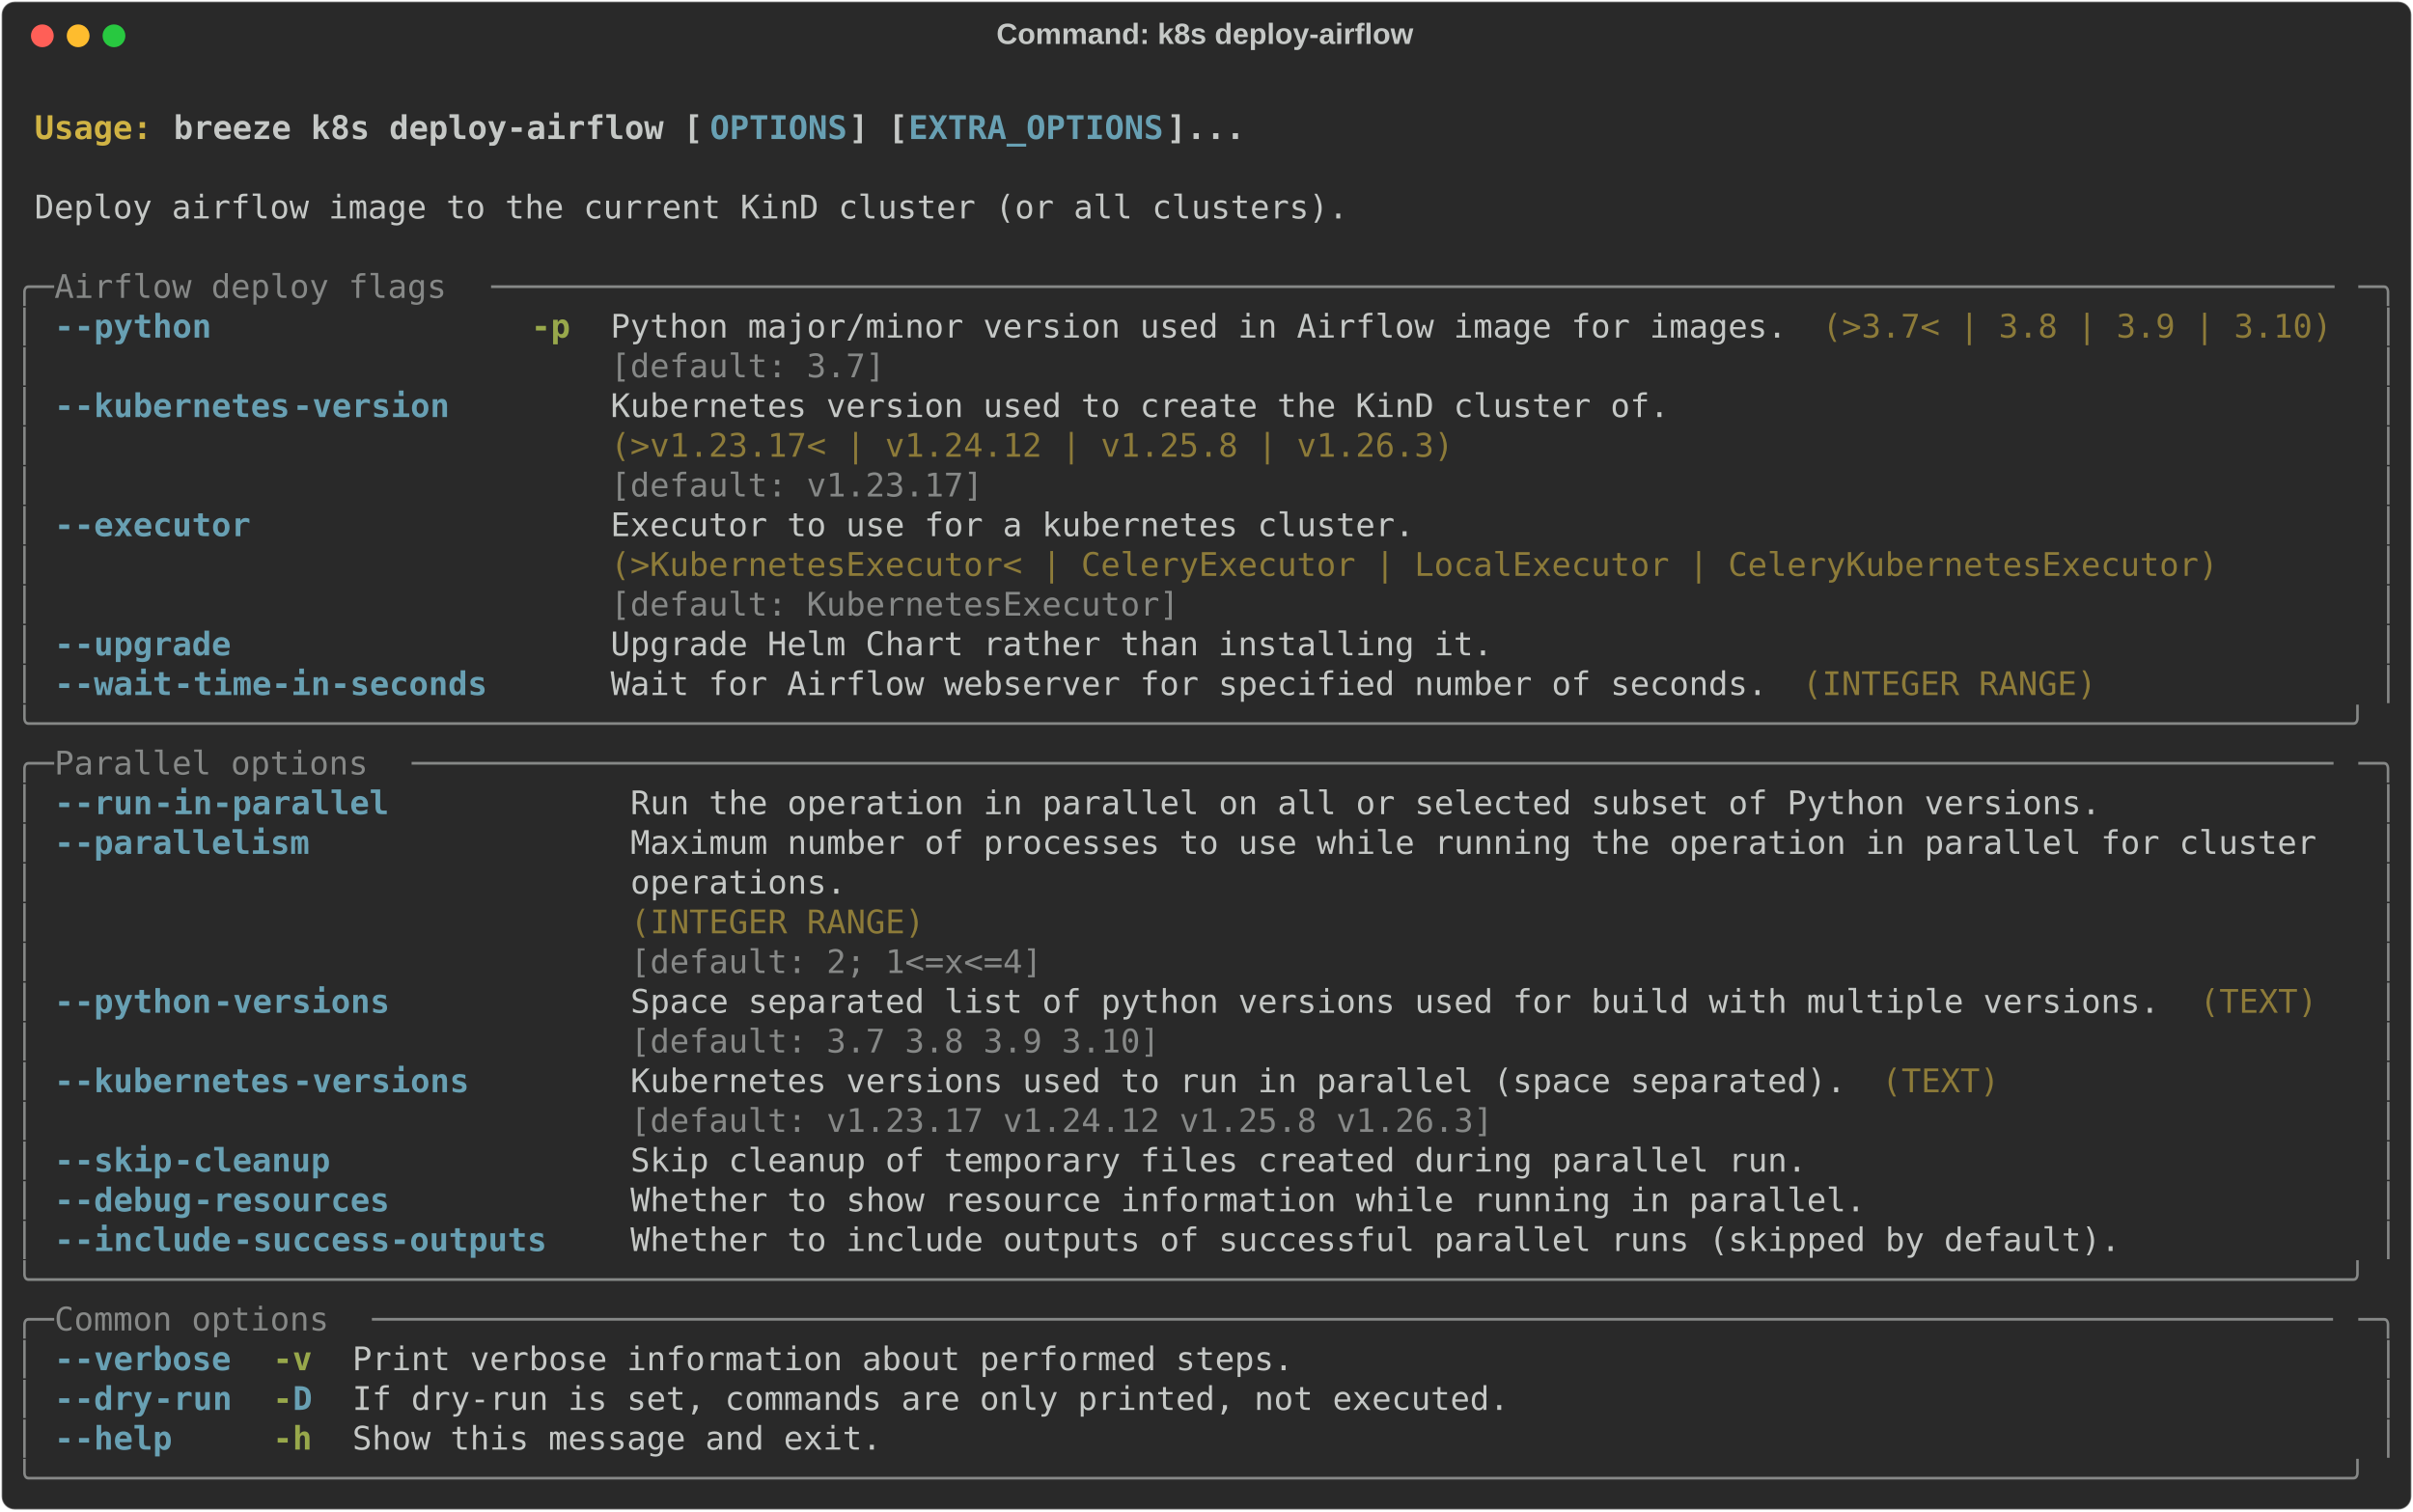
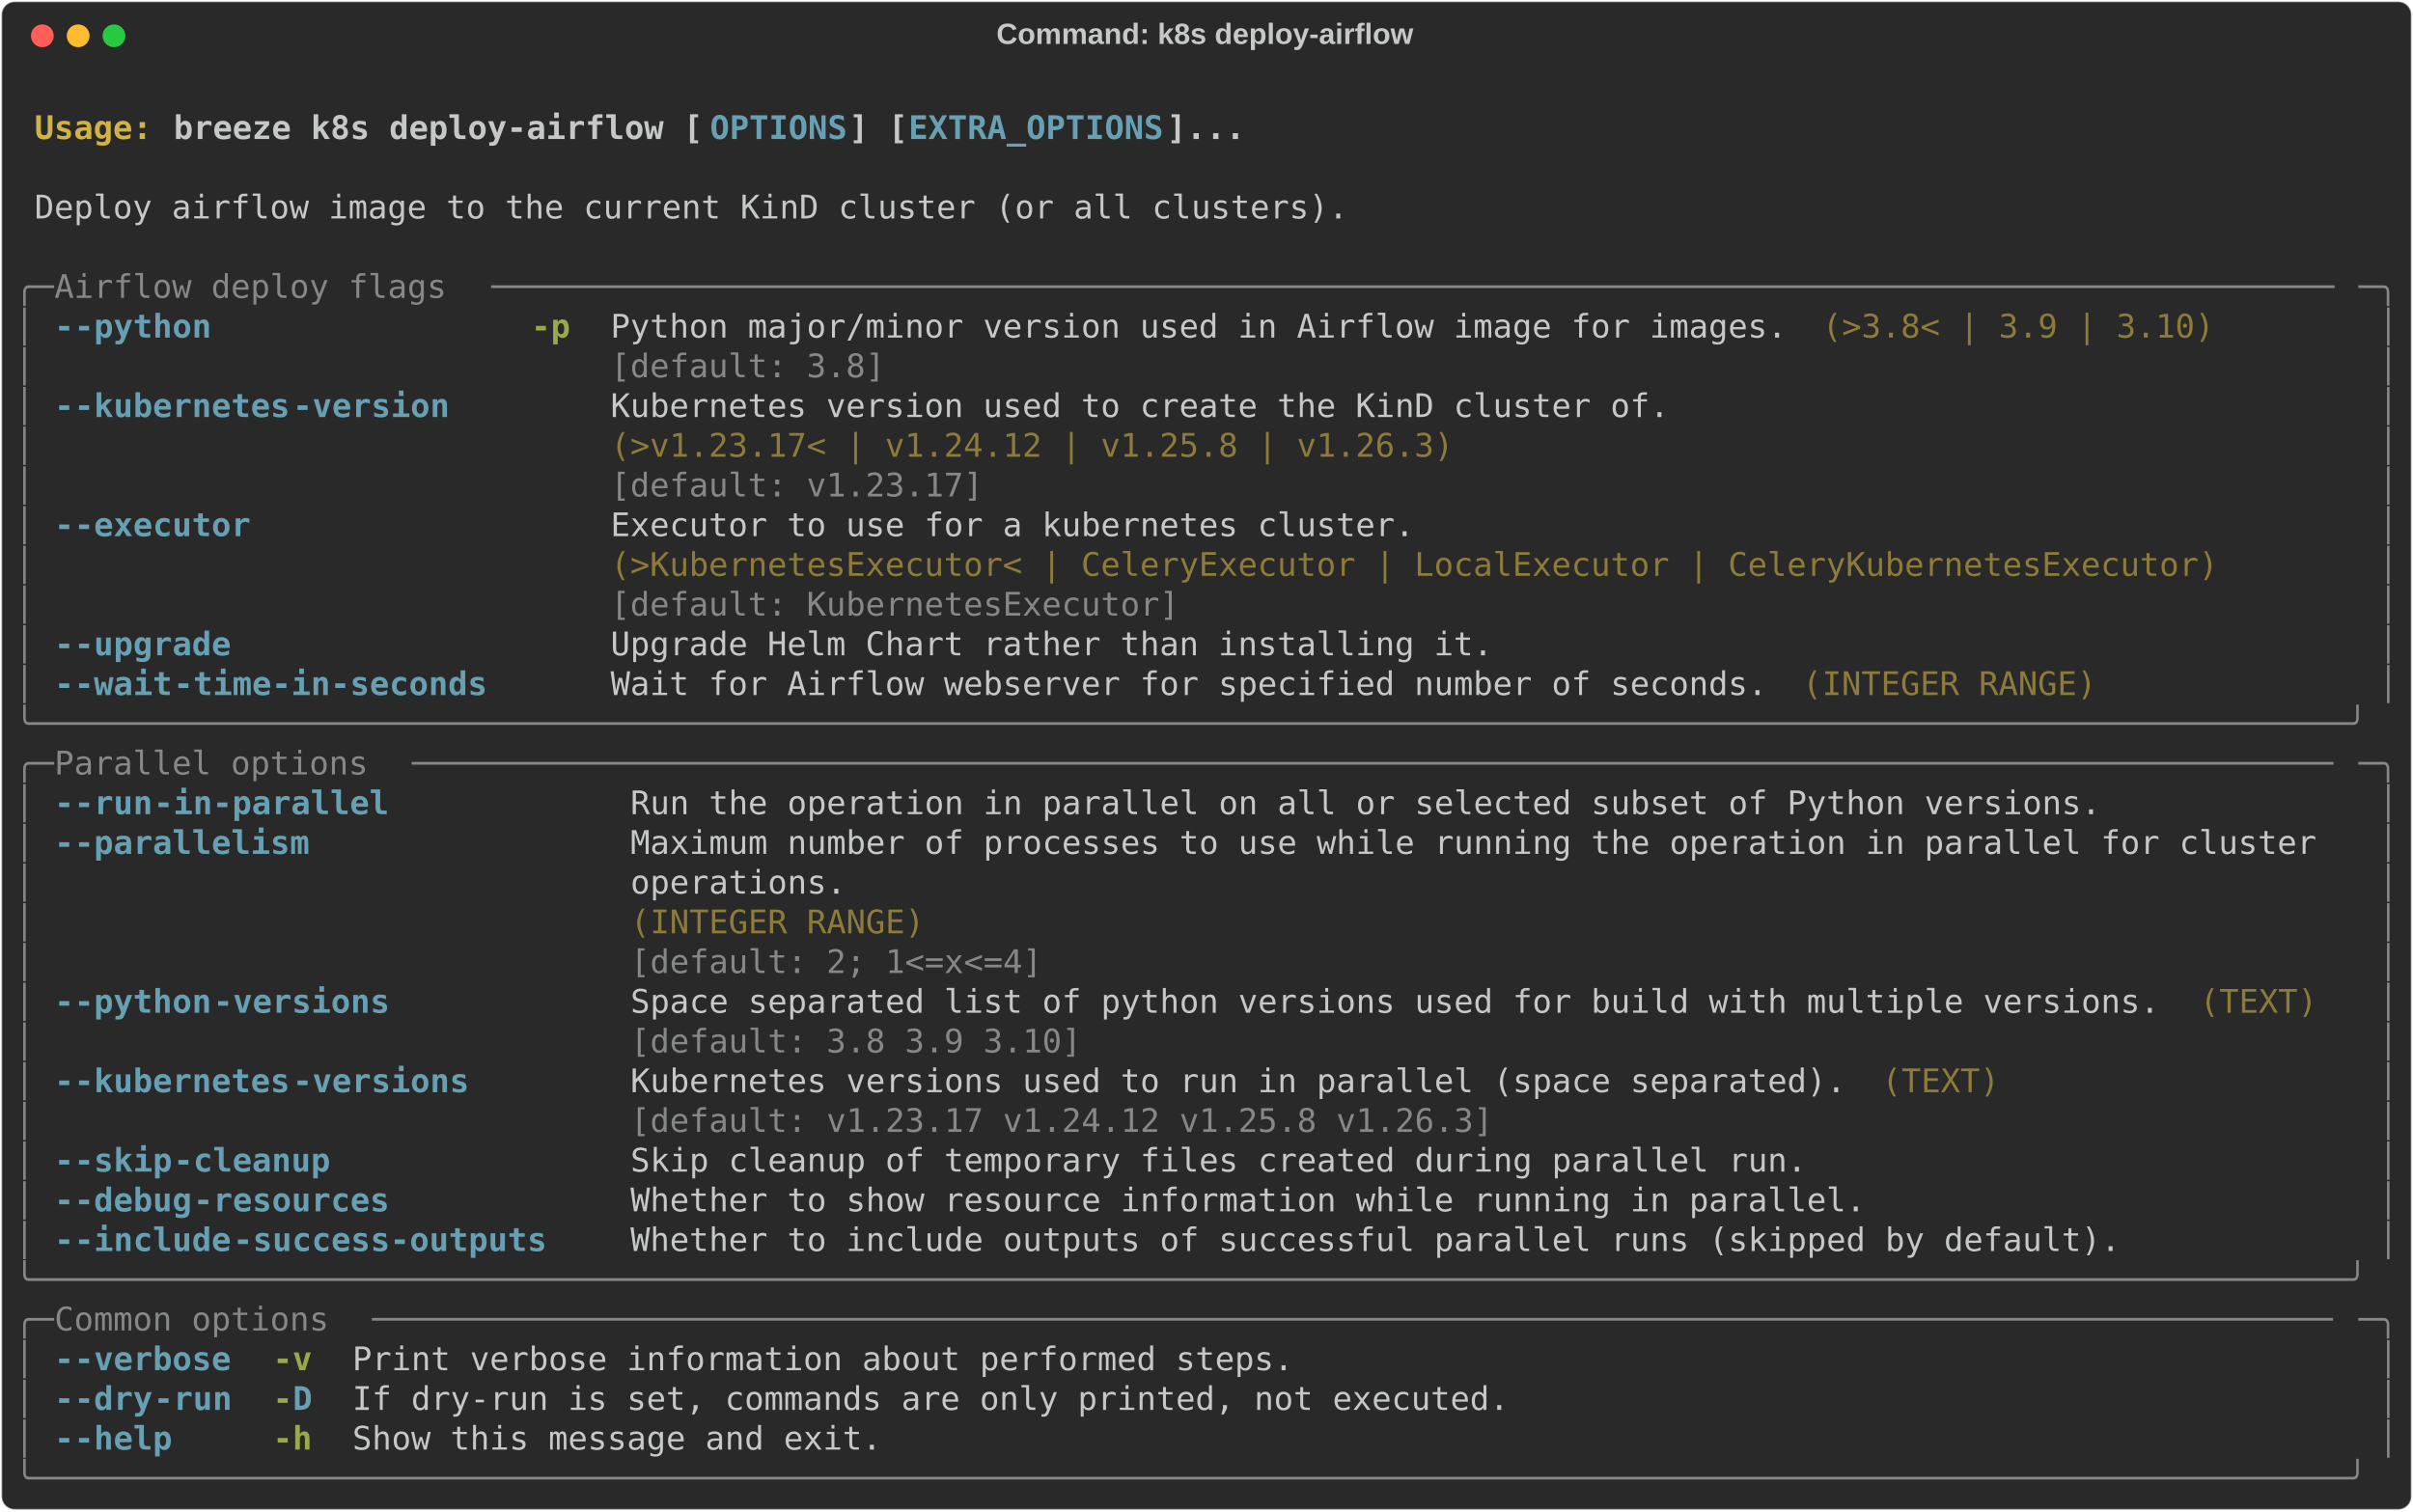
<svg xmlns="http://www.w3.org/2000/svg" class="rich-terminal" viewBox="0 0 1482 928.4">
  <style>

    @font-face {
        font-family: "Fira Code";
        src: local("FiraCode-Regular"),
                url("https://cdnjs.cloudflare.com/ajax/libs/firacode/6.2.0/woff2/FiraCode-Regular.woff2") format("woff2"),
                url("https://cdnjs.cloudflare.com/ajax/libs/firacode/6.2.0/woff/FiraCode-Regular.woff") format("woff");
        font-style: normal;
        font-weight: 400;
    }
    @font-face {
        font-family: "Fira Code";
        src: local("FiraCode-Bold"),
                url("https://cdnjs.cloudflare.com/ajax/libs/firacode/6.2.0/woff2/FiraCode-Bold.woff2") format("woff2"),
                url("https://cdnjs.cloudflare.com/ajax/libs/firacode/6.2.0/woff/FiraCode-Bold.woff") format("woff");
        font-style: bold;
        font-weight: 700;
    }

    .breeze-k8s-deploy-airflow-matrix {
        font-family: Fira Code, monospace;
        font-size: 20px;
        line-height: 24.4px;
        font-variant-east-asian: full-width;
    }

    .breeze-k8s-deploy-airflow-title {
        font-size: 18px;
        font-weight: bold;
        font-family: arial;
    }

    .breeze-k8s-deploy-airflow-r1 { fill: #c5c8c6;font-weight: bold }
.breeze-k8s-deploy-airflow-r2 { fill: #c5c8c6 }
.breeze-k8s-deploy-airflow-r3 { fill: #d0b344;font-weight: bold }
.breeze-k8s-deploy-airflow-r4 { fill: #68a0b3;font-weight: bold }
.breeze-k8s-deploy-airflow-r5 { fill: #868887 }
.breeze-k8s-deploy-airflow-r6 { fill: #98a84b;font-weight: bold }
.breeze-k8s-deploy-airflow-r7 { fill: #8d7b39 }
    </style>
  <defs>
    <clipPath id="breeze-k8s-deploy-airflow-clip-terminal">
      <rect x="0" y="0" width="1463.0" height="877.4" />
    </clipPath>
    <clipPath id="breeze-k8s-deploy-airflow-line-0">
      <rect x="0" y="1.5" width="1464" height="24.65" />
    </clipPath>
    <clipPath id="breeze-k8s-deploy-airflow-line-1">
      <rect x="0" y="25.9" width="1464" height="24.65" />
    </clipPath>
    <clipPath id="breeze-k8s-deploy-airflow-line-2">
      <rect x="0" y="50.3" width="1464" height="24.65" />
    </clipPath>
    <clipPath id="breeze-k8s-deploy-airflow-line-3">
      <rect x="0" y="74.7" width="1464" height="24.65" />
    </clipPath>
    <clipPath id="breeze-k8s-deploy-airflow-line-4">
      <rect x="0" y="99.1" width="1464" height="24.65" />
    </clipPath>
    <clipPath id="breeze-k8s-deploy-airflow-line-5">
      <rect x="0" y="123.5" width="1464" height="24.65" />
    </clipPath>
    <clipPath id="breeze-k8s-deploy-airflow-line-6">
      <rect x="0" y="147.9" width="1464" height="24.65" />
    </clipPath>
    <clipPath id="breeze-k8s-deploy-airflow-line-7">
      <rect x="0" y="172.3" width="1464" height="24.65" />
    </clipPath>
    <clipPath id="breeze-k8s-deploy-airflow-line-8">
      <rect x="0" y="196.7" width="1464" height="24.65" />
    </clipPath>
    <clipPath id="breeze-k8s-deploy-airflow-line-9">
      <rect x="0" y="221.1" width="1464" height="24.65" />
    </clipPath>
    <clipPath id="breeze-k8s-deploy-airflow-line-10">
      <rect x="0" y="245.5" width="1464" height="24.65" />
    </clipPath>
    <clipPath id="breeze-k8s-deploy-airflow-line-11">
      <rect x="0" y="269.9" width="1464" height="24.65" />
    </clipPath>
    <clipPath id="breeze-k8s-deploy-airflow-line-12">
      <rect x="0" y="294.3" width="1464" height="24.65" />
    </clipPath>
    <clipPath id="breeze-k8s-deploy-airflow-line-13">
      <rect x="0" y="318.7" width="1464" height="24.65" />
    </clipPath>
    <clipPath id="breeze-k8s-deploy-airflow-line-14">
      <rect x="0" y="343.1" width="1464" height="24.65" />
    </clipPath>
    <clipPath id="breeze-k8s-deploy-airflow-line-15">
      <rect x="0" y="367.5" width="1464" height="24.65" />
    </clipPath>
    <clipPath id="breeze-k8s-deploy-airflow-line-16">
      <rect x="0" y="391.9" width="1464" height="24.65" />
    </clipPath>
    <clipPath id="breeze-k8s-deploy-airflow-line-17">
      <rect x="0" y="416.3" width="1464" height="24.65" />
    </clipPath>
    <clipPath id="breeze-k8s-deploy-airflow-line-18">
      <rect x="0" y="440.7" width="1464" height="24.65" />
    </clipPath>
    <clipPath id="breeze-k8s-deploy-airflow-line-19">
      <rect x="0" y="465.1" width="1464" height="24.65" />
    </clipPath>
    <clipPath id="breeze-k8s-deploy-airflow-line-20">
      <rect x="0" y="489.5" width="1464" height="24.65" />
    </clipPath>
    <clipPath id="breeze-k8s-deploy-airflow-line-21">
      <rect x="0" y="513.9" width="1464" height="24.65" />
    </clipPath>
    <clipPath id="breeze-k8s-deploy-airflow-line-22">
      <rect x="0" y="538.3" width="1464" height="24.65" />
    </clipPath>
    <clipPath id="breeze-k8s-deploy-airflow-line-23">
      <rect x="0" y="562.7" width="1464" height="24.65" />
    </clipPath>
    <clipPath id="breeze-k8s-deploy-airflow-line-24">
      <rect x="0" y="587.1" width="1464" height="24.65" />
    </clipPath>
    <clipPath id="breeze-k8s-deploy-airflow-line-25">
      <rect x="0" y="611.5" width="1464" height="24.65" />
    </clipPath>
    <clipPath id="breeze-k8s-deploy-airflow-line-26">
      <rect x="0" y="635.9" width="1464" height="24.65" />
    </clipPath>
    <clipPath id="breeze-k8s-deploy-airflow-line-27">
      <rect x="0" y="660.3" width="1464" height="24.65" />
    </clipPath>
    <clipPath id="breeze-k8s-deploy-airflow-line-28">
      <rect x="0" y="684.7" width="1464" height="24.65" />
    </clipPath>
    <clipPath id="breeze-k8s-deploy-airflow-line-29">
      <rect x="0" y="709.1" width="1464" height="24.65" />
    </clipPath>
    <clipPath id="breeze-k8s-deploy-airflow-line-30">
      <rect x="0" y="733.5" width="1464" height="24.65" />
    </clipPath>
    <clipPath id="breeze-k8s-deploy-airflow-line-31">
      <rect x="0" y="757.9" width="1464" height="24.65" />
    </clipPath>
    <clipPath id="breeze-k8s-deploy-airflow-line-32">
      <rect x="0" y="782.3" width="1464" height="24.65" />
    </clipPath>
    <clipPath id="breeze-k8s-deploy-airflow-line-33">
      <rect x="0" y="806.7" width="1464" height="24.65" />
    </clipPath>
    <clipPath id="breeze-k8s-deploy-airflow-line-34">
      <rect x="0" y="831.1" width="1464" height="24.65" />
    </clipPath>
  </defs>
  <rect fill="#292929" stroke="rgba(255,255,255,0.35)" stroke-width="1" x="1" y="1" width="1480" height="926.4" rx="8" />
  <text class="breeze-k8s-deploy-airflow-title" fill="#c5c8c6" text-anchor="middle" x="740" y="27">Command: k8s deploy-airflow</text>
  <g transform="translate(26,22)">
    <circle cx="0" cy="0" r="7" fill="#ff5f57" />
    <circle cx="22" cy="0" r="7" fill="#febc2e" />
    <circle cx="44" cy="0" r="7" fill="#28c840" />
  </g>
  <g transform="translate(9, 41)" clip-path="url(#breeze-k8s-deploy-airflow-clip-terminal)">
    <g class="breeze-k8s-deploy-airflow-matrix">
      <text class="breeze-k8s-deploy-airflow-r2" x="1464" y="20" textLength="12.2" clip-path="url(#breeze-k8s-deploy-airflow-line-0)">
</text>
      <text class="breeze-k8s-deploy-airflow-r3" x="12.2" y="44.4" textLength="85.4" clip-path="url(#breeze-k8s-deploy-airflow-line-1)">Usage: </text>
      <text class="breeze-k8s-deploy-airflow-r1" x="97.6" y="44.4" textLength="329.4" clip-path="url(#breeze-k8s-deploy-airflow-line-1)">breeze k8s deploy-airflow [</text>
      <text class="breeze-k8s-deploy-airflow-r4" x="427" y="44.4" textLength="85.4" clip-path="url(#breeze-k8s-deploy-airflow-line-1)">OPTIONS</text>
      <text class="breeze-k8s-deploy-airflow-r1" x="512.4" y="44.4" textLength="36.6" clip-path="url(#breeze-k8s-deploy-airflow-line-1)">] [</text>
      <text class="breeze-k8s-deploy-airflow-r4" x="549" y="44.4" textLength="158.6" clip-path="url(#breeze-k8s-deploy-airflow-line-1)">EXTRA_OPTIONS</text>
      <text class="breeze-k8s-deploy-airflow-r1" x="707.6" y="44.4" textLength="48.8" clip-path="url(#breeze-k8s-deploy-airflow-line-1)">]...</text>
      <text class="breeze-k8s-deploy-airflow-r2" x="1464" y="44.4" textLength="12.2" clip-path="url(#breeze-k8s-deploy-airflow-line-1)">
</text>
      <text class="breeze-k8s-deploy-airflow-r2" x="1464" y="68.8" textLength="12.2" clip-path="url(#breeze-k8s-deploy-airflow-line-2)">
</text>
      <text class="breeze-k8s-deploy-airflow-r2" x="12.2" y="93.2" textLength="817.4" clip-path="url(#breeze-k8s-deploy-airflow-line-3)">Deploy airflow image to the current KinD cluster (or all clusters).</text>
      <text class="breeze-k8s-deploy-airflow-r2" x="1464" y="93.2" textLength="12.2" clip-path="url(#breeze-k8s-deploy-airflow-line-3)">
</text>
      <text class="breeze-k8s-deploy-airflow-r2" x="1464" y="117.6" textLength="12.2" clip-path="url(#breeze-k8s-deploy-airflow-line-4)">
</text>
      <text class="breeze-k8s-deploy-airflow-r5" x="0" y="142" textLength="24.4" clip-path="url(#breeze-k8s-deploy-airflow-line-5)">╭─</text>
      <text class="breeze-k8s-deploy-airflow-r5" x="24.4" y="142" textLength="268.4" clip-path="url(#breeze-k8s-deploy-airflow-line-5)"> Airflow deploy flags </text>
      <text class="breeze-k8s-deploy-airflow-r5" x="292.8" y="142" textLength="1146.8" clip-path="url(#breeze-k8s-deploy-airflow-line-5)">──────────────────────────────────────────────────────────────────────────────────────────────</text>
      <text class="breeze-k8s-deploy-airflow-r5" x="1439.6" y="142" textLength="24.4" clip-path="url(#breeze-k8s-deploy-airflow-line-5)">─╮</text>
      <text class="breeze-k8s-deploy-airflow-r2" x="1464" y="142" textLength="12.2" clip-path="url(#breeze-k8s-deploy-airflow-line-5)">
</text>
      <text class="breeze-k8s-deploy-airflow-r5" x="0" y="166.4" textLength="12.2" clip-path="url(#breeze-k8s-deploy-airflow-line-6)">│</text>
      <text class="breeze-k8s-deploy-airflow-r4" x="24.4" y="166.4" textLength="12.2" clip-path="url(#breeze-k8s-deploy-airflow-line-6)">-</text>
      <text class="breeze-k8s-deploy-airflow-r4" x="36.6" y="166.4" textLength="85.4" clip-path="url(#breeze-k8s-deploy-airflow-line-6)">-python</text>
      <text class="breeze-k8s-deploy-airflow-r6" x="317.2" y="166.4" textLength="24.4" clip-path="url(#breeze-k8s-deploy-airflow-line-6)">-p</text>
      <text class="breeze-k8s-deploy-airflow-r2" x="366" y="166.4" textLength="732" clip-path="url(#breeze-k8s-deploy-airflow-line-6)">Python major/minor version used in Airflow image for images.</text>
-       <text class="breeze-k8s-deploy-airflow-r7" x="1110.2" y="166.4" textLength="317.2" clip-path="url(#breeze-k8s-deploy-airflow-line-6)">(&gt;3.7&lt; | 3.8 | 3.9 | 3.10)</text>
+       <text class="breeze-k8s-deploy-airflow-r7" x="1110.2" y="166.4" textLength="244" clip-path="url(#breeze-k8s-deploy-airflow-line-6)">(&gt;3.8&lt; | 3.9 | 3.10)</text>
      <text class="breeze-k8s-deploy-airflow-r5" x="1451.8" y="166.4" textLength="12.2" clip-path="url(#breeze-k8s-deploy-airflow-line-6)">│</text>
      <text class="breeze-k8s-deploy-airflow-r2" x="1464" y="166.4" textLength="12.2" clip-path="url(#breeze-k8s-deploy-airflow-line-6)">
</text>
      <text class="breeze-k8s-deploy-airflow-r5" x="0" y="190.8" textLength="12.2" clip-path="url(#breeze-k8s-deploy-airflow-line-7)">│</text>
-       <text class="breeze-k8s-deploy-airflow-r5" x="366" y="190.8" textLength="732" clip-path="url(#breeze-k8s-deploy-airflow-line-7)">[default: 3.7]                                              </text>
+       <text class="breeze-k8s-deploy-airflow-r5" x="366" y="190.8" textLength="732" clip-path="url(#breeze-k8s-deploy-airflow-line-7)">[default: 3.8]                                              </text>
      <text class="breeze-k8s-deploy-airflow-r5" x="1451.8" y="190.8" textLength="12.2" clip-path="url(#breeze-k8s-deploy-airflow-line-7)">│</text>
      <text class="breeze-k8s-deploy-airflow-r2" x="1464" y="190.8" textLength="12.2" clip-path="url(#breeze-k8s-deploy-airflow-line-7)">
</text>
      <text class="breeze-k8s-deploy-airflow-r5" x="0" y="215.2" textLength="12.2" clip-path="url(#breeze-k8s-deploy-airflow-line-8)">│</text>
      <text class="breeze-k8s-deploy-airflow-r4" x="24.4" y="215.2" textLength="12.2" clip-path="url(#breeze-k8s-deploy-airflow-line-8)">-</text>
      <text class="breeze-k8s-deploy-airflow-r4" x="36.6" y="215.2" textLength="134.2" clip-path="url(#breeze-k8s-deploy-airflow-line-8)">-kubernetes</text>
      <text class="breeze-k8s-deploy-airflow-r4" x="170.8" y="215.2" textLength="97.6" clip-path="url(#breeze-k8s-deploy-airflow-line-8)">-version</text>
      <text class="breeze-k8s-deploy-airflow-r2" x="366" y="215.2" textLength="658.8" clip-path="url(#breeze-k8s-deploy-airflow-line-8)">Kubernetes version used to create the KinD cluster of.</text>
      <text class="breeze-k8s-deploy-airflow-r5" x="1451.8" y="215.2" textLength="12.2" clip-path="url(#breeze-k8s-deploy-airflow-line-8)">│</text>
      <text class="breeze-k8s-deploy-airflow-r2" x="1464" y="215.2" textLength="12.2" clip-path="url(#breeze-k8s-deploy-airflow-line-8)">
</text>
      <text class="breeze-k8s-deploy-airflow-r5" x="0" y="239.6" textLength="12.2" clip-path="url(#breeze-k8s-deploy-airflow-line-9)">│</text>
      <text class="breeze-k8s-deploy-airflow-r7" x="366" y="239.6" textLength="658.8" clip-path="url(#breeze-k8s-deploy-airflow-line-9)">(&gt;v1.23.17&lt; | v1.24.12 | v1.25.8 | v1.26.3)           </text>
      <text class="breeze-k8s-deploy-airflow-r5" x="1451.8" y="239.6" textLength="12.2" clip-path="url(#breeze-k8s-deploy-airflow-line-9)">│</text>
      <text class="breeze-k8s-deploy-airflow-r2" x="1464" y="239.6" textLength="12.2" clip-path="url(#breeze-k8s-deploy-airflow-line-9)">
</text>
      <text class="breeze-k8s-deploy-airflow-r5" x="0" y="264" textLength="12.2" clip-path="url(#breeze-k8s-deploy-airflow-line-10)">│</text>
      <text class="breeze-k8s-deploy-airflow-r5" x="366" y="264" textLength="658.8" clip-path="url(#breeze-k8s-deploy-airflow-line-10)">[default: v1.23.17]                                   </text>
      <text class="breeze-k8s-deploy-airflow-r5" x="1451.8" y="264" textLength="12.2" clip-path="url(#breeze-k8s-deploy-airflow-line-10)">│</text>
      <text class="breeze-k8s-deploy-airflow-r2" x="1464" y="264" textLength="12.2" clip-path="url(#breeze-k8s-deploy-airflow-line-10)">
</text>
      <text class="breeze-k8s-deploy-airflow-r5" x="0" y="288.4" textLength="12.2" clip-path="url(#breeze-k8s-deploy-airflow-line-11)">│</text>
      <text class="breeze-k8s-deploy-airflow-r4" x="24.4" y="288.4" textLength="12.2" clip-path="url(#breeze-k8s-deploy-airflow-line-11)">-</text>
      <text class="breeze-k8s-deploy-airflow-r4" x="36.6" y="288.4" textLength="109.8" clip-path="url(#breeze-k8s-deploy-airflow-line-11)">-executor</text>
      <text class="breeze-k8s-deploy-airflow-r2" x="366" y="288.4" textLength="1000.4" clip-path="url(#breeze-k8s-deploy-airflow-line-11)">Executor to use for a kubernetes cluster.                                         </text>
      <text class="breeze-k8s-deploy-airflow-r5" x="1451.8" y="288.4" textLength="12.2" clip-path="url(#breeze-k8s-deploy-airflow-line-11)">│</text>
      <text class="breeze-k8s-deploy-airflow-r2" x="1464" y="288.4" textLength="12.2" clip-path="url(#breeze-k8s-deploy-airflow-line-11)">
</text>
      <text class="breeze-k8s-deploy-airflow-r5" x="0" y="312.8" textLength="12.2" clip-path="url(#breeze-k8s-deploy-airflow-line-12)">│</text>
      <text class="breeze-k8s-deploy-airflow-r7" x="366" y="312.8" textLength="1000.4" clip-path="url(#breeze-k8s-deploy-airflow-line-12)">(&gt;KubernetesExecutor&lt; | CeleryExecutor | LocalExecutor | CeleryKubernetesExecutor)</text>
      <text class="breeze-k8s-deploy-airflow-r5" x="1451.8" y="312.8" textLength="12.2" clip-path="url(#breeze-k8s-deploy-airflow-line-12)">│</text>
      <text class="breeze-k8s-deploy-airflow-r2" x="1464" y="312.8" textLength="12.2" clip-path="url(#breeze-k8s-deploy-airflow-line-12)">
</text>
      <text class="breeze-k8s-deploy-airflow-r5" x="0" y="337.2" textLength="12.2" clip-path="url(#breeze-k8s-deploy-airflow-line-13)">│</text>
      <text class="breeze-k8s-deploy-airflow-r5" x="366" y="337.2" textLength="1000.4" clip-path="url(#breeze-k8s-deploy-airflow-line-13)">[default: KubernetesExecutor]                                                     </text>
      <text class="breeze-k8s-deploy-airflow-r5" x="1451.8" y="337.2" textLength="12.2" clip-path="url(#breeze-k8s-deploy-airflow-line-13)">│</text>
      <text class="breeze-k8s-deploy-airflow-r2" x="1464" y="337.2" textLength="12.2" clip-path="url(#breeze-k8s-deploy-airflow-line-13)">
</text>
      <text class="breeze-k8s-deploy-airflow-r5" x="0" y="361.6" textLength="12.2" clip-path="url(#breeze-k8s-deploy-airflow-line-14)">│</text>
      <text class="breeze-k8s-deploy-airflow-r4" x="24.4" y="361.6" textLength="12.2" clip-path="url(#breeze-k8s-deploy-airflow-line-14)">-</text>
      <text class="breeze-k8s-deploy-airflow-r4" x="36.6" y="361.6" textLength="97.6" clip-path="url(#breeze-k8s-deploy-airflow-line-14)">-upgrade</text>
      <text class="breeze-k8s-deploy-airflow-r2" x="366" y="361.6" textLength="549" clip-path="url(#breeze-k8s-deploy-airflow-line-14)">Upgrade Helm Chart rather than installing it.</text>
      <text class="breeze-k8s-deploy-airflow-r5" x="1451.8" y="361.6" textLength="12.2" clip-path="url(#breeze-k8s-deploy-airflow-line-14)">│</text>
      <text class="breeze-k8s-deploy-airflow-r2" x="1464" y="361.6" textLength="12.2" clip-path="url(#breeze-k8s-deploy-airflow-line-14)">
</text>
      <text class="breeze-k8s-deploy-airflow-r5" x="0" y="386" textLength="12.2" clip-path="url(#breeze-k8s-deploy-airflow-line-15)">│</text>
      <text class="breeze-k8s-deploy-airflow-r4" x="24.4" y="386" textLength="12.2" clip-path="url(#breeze-k8s-deploy-airflow-line-15)">-</text>
      <text class="breeze-k8s-deploy-airflow-r4" x="36.6" y="386" textLength="61" clip-path="url(#breeze-k8s-deploy-airflow-line-15)">-wait</text>
      <text class="breeze-k8s-deploy-airflow-r4" x="97.6" y="386" textLength="195.2" clip-path="url(#breeze-k8s-deploy-airflow-line-15)">-time-in-seconds</text>
      <text class="breeze-k8s-deploy-airflow-r2" x="366" y="386" textLength="719.8" clip-path="url(#breeze-k8s-deploy-airflow-line-15)">Wait for Airflow webserver for specified number of seconds.</text>
      <text class="breeze-k8s-deploy-airflow-r7" x="1098" y="386" textLength="183" clip-path="url(#breeze-k8s-deploy-airflow-line-15)">(INTEGER RANGE)</text>
      <text class="breeze-k8s-deploy-airflow-r5" x="1451.8" y="386" textLength="12.2" clip-path="url(#breeze-k8s-deploy-airflow-line-15)">│</text>
      <text class="breeze-k8s-deploy-airflow-r2" x="1464" y="386" textLength="12.2" clip-path="url(#breeze-k8s-deploy-airflow-line-15)">
</text>
      <text class="breeze-k8s-deploy-airflow-r5" x="0" y="410.4" textLength="1464" clip-path="url(#breeze-k8s-deploy-airflow-line-16)">╰──────────────────────────────────────────────────────────────────────────────────────────────────────────────────────╯</text>
      <text class="breeze-k8s-deploy-airflow-r2" x="1464" y="410.4" textLength="12.2" clip-path="url(#breeze-k8s-deploy-airflow-line-16)">
</text>
      <text class="breeze-k8s-deploy-airflow-r5" x="0" y="434.8" textLength="24.4" clip-path="url(#breeze-k8s-deploy-airflow-line-17)">╭─</text>
      <text class="breeze-k8s-deploy-airflow-r5" x="24.4" y="434.8" textLength="219.6" clip-path="url(#breeze-k8s-deploy-airflow-line-17)"> Parallel options </text>
      <text class="breeze-k8s-deploy-airflow-r5" x="244" y="434.8" textLength="1195.6" clip-path="url(#breeze-k8s-deploy-airflow-line-17)">──────────────────────────────────────────────────────────────────────────────────────────────────</text>
      <text class="breeze-k8s-deploy-airflow-r5" x="1439.6" y="434.8" textLength="24.4" clip-path="url(#breeze-k8s-deploy-airflow-line-17)">─╮</text>
      <text class="breeze-k8s-deploy-airflow-r2" x="1464" y="434.8" textLength="12.2" clip-path="url(#breeze-k8s-deploy-airflow-line-17)">
</text>
      <text class="breeze-k8s-deploy-airflow-r5" x="0" y="459.2" textLength="12.2" clip-path="url(#breeze-k8s-deploy-airflow-line-18)">│</text>
      <text class="breeze-k8s-deploy-airflow-r4" x="24.4" y="459.2" textLength="12.2" clip-path="url(#breeze-k8s-deploy-airflow-line-18)">-</text>
      <text class="breeze-k8s-deploy-airflow-r4" x="36.6" y="459.2" textLength="48.8" clip-path="url(#breeze-k8s-deploy-airflow-line-18)">-run</text>
      <text class="breeze-k8s-deploy-airflow-r4" x="85.4" y="459.2" textLength="146.4" clip-path="url(#breeze-k8s-deploy-airflow-line-18)">-in-parallel</text>
      <text class="breeze-k8s-deploy-airflow-r2" x="378.2" y="459.2" textLength="915" clip-path="url(#breeze-k8s-deploy-airflow-line-18)">Run the operation in parallel on all or selected subset of Python versions.</text>
      <text class="breeze-k8s-deploy-airflow-r5" x="1451.8" y="459.2" textLength="12.2" clip-path="url(#breeze-k8s-deploy-airflow-line-18)">│</text>
      <text class="breeze-k8s-deploy-airflow-r2" x="1464" y="459.2" textLength="12.2" clip-path="url(#breeze-k8s-deploy-airflow-line-18)">
</text>
      <text class="breeze-k8s-deploy-airflow-r5" x="0" y="483.6" textLength="12.2" clip-path="url(#breeze-k8s-deploy-airflow-line-19)">│</text>
      <text class="breeze-k8s-deploy-airflow-r4" x="24.4" y="483.6" textLength="12.2" clip-path="url(#breeze-k8s-deploy-airflow-line-19)">-</text>
      <text class="breeze-k8s-deploy-airflow-r4" x="36.6" y="483.6" textLength="146.4" clip-path="url(#breeze-k8s-deploy-airflow-line-19)">-parallelism</text>
      <text class="breeze-k8s-deploy-airflow-r2" x="378.2" y="483.6" textLength="1061.4" clip-path="url(#breeze-k8s-deploy-airflow-line-19)">Maximum number of processes to use while running the operation in parallel for cluster </text>
      <text class="breeze-k8s-deploy-airflow-r5" x="1451.8" y="483.6" textLength="12.2" clip-path="url(#breeze-k8s-deploy-airflow-line-19)">│</text>
      <text class="breeze-k8s-deploy-airflow-r2" x="1464" y="483.6" textLength="12.2" clip-path="url(#breeze-k8s-deploy-airflow-line-19)">
</text>
      <text class="breeze-k8s-deploy-airflow-r5" x="0" y="508" textLength="12.2" clip-path="url(#breeze-k8s-deploy-airflow-line-20)">│</text>
      <text class="breeze-k8s-deploy-airflow-r2" x="378.2" y="508" textLength="1061.4" clip-path="url(#breeze-k8s-deploy-airflow-line-20)">operations.                                                                            </text>
      <text class="breeze-k8s-deploy-airflow-r5" x="1451.8" y="508" textLength="12.2" clip-path="url(#breeze-k8s-deploy-airflow-line-20)">│</text>
      <text class="breeze-k8s-deploy-airflow-r2" x="1464" y="508" textLength="12.2" clip-path="url(#breeze-k8s-deploy-airflow-line-20)">
</text>
      <text class="breeze-k8s-deploy-airflow-r5" x="0" y="532.4" textLength="12.2" clip-path="url(#breeze-k8s-deploy-airflow-line-21)">│</text>
      <text class="breeze-k8s-deploy-airflow-r7" x="378.2" y="532.4" textLength="1061.4" clip-path="url(#breeze-k8s-deploy-airflow-line-21)">(INTEGER RANGE)                                                                        </text>
      <text class="breeze-k8s-deploy-airflow-r5" x="1451.8" y="532.4" textLength="12.2" clip-path="url(#breeze-k8s-deploy-airflow-line-21)">│</text>
      <text class="breeze-k8s-deploy-airflow-r2" x="1464" y="532.4" textLength="12.2" clip-path="url(#breeze-k8s-deploy-airflow-line-21)">
</text>
      <text class="breeze-k8s-deploy-airflow-r5" x="0" y="556.8" textLength="12.2" clip-path="url(#breeze-k8s-deploy-airflow-line-22)">│</text>
      <text class="breeze-k8s-deploy-airflow-r5" x="378.2" y="556.8" textLength="1061.4" clip-path="url(#breeze-k8s-deploy-airflow-line-22)">[default: 2; 1&lt;=x&lt;=4]                                                                  </text>
      <text class="breeze-k8s-deploy-airflow-r5" x="1451.8" y="556.8" textLength="12.2" clip-path="url(#breeze-k8s-deploy-airflow-line-22)">│</text>
      <text class="breeze-k8s-deploy-airflow-r2" x="1464" y="556.8" textLength="12.2" clip-path="url(#breeze-k8s-deploy-airflow-line-22)">
</text>
      <text class="breeze-k8s-deploy-airflow-r5" x="0" y="581.2" textLength="12.2" clip-path="url(#breeze-k8s-deploy-airflow-line-23)">│</text>
      <text class="breeze-k8s-deploy-airflow-r4" x="24.4" y="581.2" textLength="12.2" clip-path="url(#breeze-k8s-deploy-airflow-line-23)">-</text>
      <text class="breeze-k8s-deploy-airflow-r4" x="36.6" y="581.2" textLength="85.4" clip-path="url(#breeze-k8s-deploy-airflow-line-23)">-python</text>
      <text class="breeze-k8s-deploy-airflow-r4" x="122" y="581.2" textLength="109.8" clip-path="url(#breeze-k8s-deploy-airflow-line-23)">-versions</text>
      <text class="breeze-k8s-deploy-airflow-r2" x="378.2" y="581.2" textLength="951.6" clip-path="url(#breeze-k8s-deploy-airflow-line-23)">Space separated list of python versions used for build with multiple versions.</text>
      <text class="breeze-k8s-deploy-airflow-r7" x="1342" y="581.2" textLength="73.2" clip-path="url(#breeze-k8s-deploy-airflow-line-23)">(TEXT)</text>
      <text class="breeze-k8s-deploy-airflow-r5" x="1451.8" y="581.2" textLength="12.2" clip-path="url(#breeze-k8s-deploy-airflow-line-23)">│</text>
      <text class="breeze-k8s-deploy-airflow-r2" x="1464" y="581.2" textLength="12.2" clip-path="url(#breeze-k8s-deploy-airflow-line-23)">
</text>
      <text class="breeze-k8s-deploy-airflow-r5" x="0" y="605.6" textLength="12.2" clip-path="url(#breeze-k8s-deploy-airflow-line-24)">│</text>
-       <text class="breeze-k8s-deploy-airflow-r5" x="378.2" y="605.6" textLength="951.6" clip-path="url(#breeze-k8s-deploy-airflow-line-24)">[default: 3.7 3.8 3.9 3.10]                                                   </text>
+       <text class="breeze-k8s-deploy-airflow-r5" x="378.2" y="605.6" textLength="951.6" clip-path="url(#breeze-k8s-deploy-airflow-line-24)">[default: 3.8 3.9 3.10]                                                       </text>
      <text class="breeze-k8s-deploy-airflow-r5" x="1451.8" y="605.6" textLength="12.2" clip-path="url(#breeze-k8s-deploy-airflow-line-24)">│</text>
      <text class="breeze-k8s-deploy-airflow-r2" x="1464" y="605.6" textLength="12.2" clip-path="url(#breeze-k8s-deploy-airflow-line-24)">
</text>
      <text class="breeze-k8s-deploy-airflow-r5" x="0" y="630" textLength="12.2" clip-path="url(#breeze-k8s-deploy-airflow-line-25)">│</text>
      <text class="breeze-k8s-deploy-airflow-r4" x="24.4" y="630" textLength="12.2" clip-path="url(#breeze-k8s-deploy-airflow-line-25)">-</text>
      <text class="breeze-k8s-deploy-airflow-r4" x="36.6" y="630" textLength="134.2" clip-path="url(#breeze-k8s-deploy-airflow-line-25)">-kubernetes</text>
      <text class="breeze-k8s-deploy-airflow-r4" x="170.8" y="630" textLength="109.8" clip-path="url(#breeze-k8s-deploy-airflow-line-25)">-versions</text>
      <text class="breeze-k8s-deploy-airflow-r2" x="378.2" y="630" textLength="756.4" clip-path="url(#breeze-k8s-deploy-airflow-line-25)">Kubernetes versions used to run in parallel (space separated).</text>
      <text class="breeze-k8s-deploy-airflow-r7" x="1146.8" y="630" textLength="73.2" clip-path="url(#breeze-k8s-deploy-airflow-line-25)">(TEXT)</text>
      <text class="breeze-k8s-deploy-airflow-r5" x="1451.8" y="630" textLength="12.2" clip-path="url(#breeze-k8s-deploy-airflow-line-25)">│</text>
      <text class="breeze-k8s-deploy-airflow-r2" x="1464" y="630" textLength="12.2" clip-path="url(#breeze-k8s-deploy-airflow-line-25)">
</text>
      <text class="breeze-k8s-deploy-airflow-r5" x="0" y="654.4" textLength="12.2" clip-path="url(#breeze-k8s-deploy-airflow-line-26)">│</text>
      <text class="breeze-k8s-deploy-airflow-r5" x="378.2" y="654.4" textLength="756.4" clip-path="url(#breeze-k8s-deploy-airflow-line-26)">[default: v1.23.17 v1.24.12 v1.25.8 v1.26.3]                  </text>
      <text class="breeze-k8s-deploy-airflow-r5" x="1451.8" y="654.4" textLength="12.2" clip-path="url(#breeze-k8s-deploy-airflow-line-26)">│</text>
      <text class="breeze-k8s-deploy-airflow-r2" x="1464" y="654.4" textLength="12.2" clip-path="url(#breeze-k8s-deploy-airflow-line-26)">
</text>
      <text class="breeze-k8s-deploy-airflow-r5" x="0" y="678.8" textLength="12.2" clip-path="url(#breeze-k8s-deploy-airflow-line-27)">│</text>
      <text class="breeze-k8s-deploy-airflow-r4" x="24.4" y="678.8" textLength="12.2" clip-path="url(#breeze-k8s-deploy-airflow-line-27)">-</text>
      <text class="breeze-k8s-deploy-airflow-r4" x="36.6" y="678.8" textLength="61" clip-path="url(#breeze-k8s-deploy-airflow-line-27)">-skip</text>
      <text class="breeze-k8s-deploy-airflow-r4" x="97.6" y="678.8" textLength="97.6" clip-path="url(#breeze-k8s-deploy-airflow-line-27)">-cleanup</text>
      <text class="breeze-k8s-deploy-airflow-r2" x="378.2" y="678.8" textLength="732" clip-path="url(#breeze-k8s-deploy-airflow-line-27)">Skip cleanup of temporary files created during parallel run.</text>
      <text class="breeze-k8s-deploy-airflow-r5" x="1451.8" y="678.8" textLength="12.2" clip-path="url(#breeze-k8s-deploy-airflow-line-27)">│</text>
      <text class="breeze-k8s-deploy-airflow-r2" x="1464" y="678.8" textLength="12.2" clip-path="url(#breeze-k8s-deploy-airflow-line-27)">
</text>
      <text class="breeze-k8s-deploy-airflow-r5" x="0" y="703.2" textLength="12.2" clip-path="url(#breeze-k8s-deploy-airflow-line-28)">│</text>
      <text class="breeze-k8s-deploy-airflow-r4" x="24.4" y="703.2" textLength="12.2" clip-path="url(#breeze-k8s-deploy-airflow-line-28)">-</text>
      <text class="breeze-k8s-deploy-airflow-r4" x="36.6" y="703.2" textLength="73.2" clip-path="url(#breeze-k8s-deploy-airflow-line-28)">-debug</text>
      <text class="breeze-k8s-deploy-airflow-r4" x="109.8" y="703.2" textLength="122" clip-path="url(#breeze-k8s-deploy-airflow-line-28)">-resources</text>
      <text class="breeze-k8s-deploy-airflow-r2" x="378.2" y="703.2" textLength="768.6" clip-path="url(#breeze-k8s-deploy-airflow-line-28)">Whether to show resource information while running in parallel.</text>
      <text class="breeze-k8s-deploy-airflow-r5" x="1451.8" y="703.2" textLength="12.2" clip-path="url(#breeze-k8s-deploy-airflow-line-28)">│</text>
      <text class="breeze-k8s-deploy-airflow-r2" x="1464" y="703.2" textLength="12.2" clip-path="url(#breeze-k8s-deploy-airflow-line-28)">
</text>
      <text class="breeze-k8s-deploy-airflow-r5" x="0" y="727.6" textLength="12.2" clip-path="url(#breeze-k8s-deploy-airflow-line-29)">│</text>
      <text class="breeze-k8s-deploy-airflow-r4" x="24.4" y="727.6" textLength="12.2" clip-path="url(#breeze-k8s-deploy-airflow-line-29)">-</text>
      <text class="breeze-k8s-deploy-airflow-r4" x="36.6" y="727.6" textLength="97.6" clip-path="url(#breeze-k8s-deploy-airflow-line-29)">-include</text>
      <text class="breeze-k8s-deploy-airflow-r4" x="134.2" y="727.6" textLength="195.2" clip-path="url(#breeze-k8s-deploy-airflow-line-29)">-success-outputs</text>
      <text class="breeze-k8s-deploy-airflow-r2" x="378.2" y="727.6" textLength="927.2" clip-path="url(#breeze-k8s-deploy-airflow-line-29)">Whether to include outputs of successful parallel runs (skipped by default).</text>
      <text class="breeze-k8s-deploy-airflow-r5" x="1451.8" y="727.6" textLength="12.2" clip-path="url(#breeze-k8s-deploy-airflow-line-29)">│</text>
      <text class="breeze-k8s-deploy-airflow-r2" x="1464" y="727.6" textLength="12.2" clip-path="url(#breeze-k8s-deploy-airflow-line-29)">
</text>
      <text class="breeze-k8s-deploy-airflow-r5" x="0" y="752" textLength="1464" clip-path="url(#breeze-k8s-deploy-airflow-line-30)">╰──────────────────────────────────────────────────────────────────────────────────────────────────────────────────────╯</text>
      <text class="breeze-k8s-deploy-airflow-r2" x="1464" y="752" textLength="12.2" clip-path="url(#breeze-k8s-deploy-airflow-line-30)">
</text>
      <text class="breeze-k8s-deploy-airflow-r5" x="0" y="776.4" textLength="24.4" clip-path="url(#breeze-k8s-deploy-airflow-line-31)">╭─</text>
      <text class="breeze-k8s-deploy-airflow-r5" x="24.4" y="776.4" textLength="195.2" clip-path="url(#breeze-k8s-deploy-airflow-line-31)"> Common options </text>
      <text class="breeze-k8s-deploy-airflow-r5" x="219.6" y="776.4" textLength="1220" clip-path="url(#breeze-k8s-deploy-airflow-line-31)">────────────────────────────────────────────────────────────────────────────────────────────────────</text>
      <text class="breeze-k8s-deploy-airflow-r5" x="1439.6" y="776.4" textLength="24.4" clip-path="url(#breeze-k8s-deploy-airflow-line-31)">─╮</text>
      <text class="breeze-k8s-deploy-airflow-r2" x="1464" y="776.4" textLength="12.2" clip-path="url(#breeze-k8s-deploy-airflow-line-31)">
</text>
      <text class="breeze-k8s-deploy-airflow-r5" x="0" y="800.8" textLength="12.2" clip-path="url(#breeze-k8s-deploy-airflow-line-32)">│</text>
      <text class="breeze-k8s-deploy-airflow-r4" x="24.4" y="800.8" textLength="12.2" clip-path="url(#breeze-k8s-deploy-airflow-line-32)">-</text>
      <text class="breeze-k8s-deploy-airflow-r4" x="36.6" y="800.8" textLength="97.6" clip-path="url(#breeze-k8s-deploy-airflow-line-32)">-verbose</text>
      <text class="breeze-k8s-deploy-airflow-r6" x="158.6" y="800.8" textLength="24.4" clip-path="url(#breeze-k8s-deploy-airflow-line-32)">-v</text>
      <text class="breeze-k8s-deploy-airflow-r2" x="207.4" y="800.8" textLength="585.6" clip-path="url(#breeze-k8s-deploy-airflow-line-32)">Print verbose information about performed steps.</text>
      <text class="breeze-k8s-deploy-airflow-r5" x="1451.8" y="800.8" textLength="12.2" clip-path="url(#breeze-k8s-deploy-airflow-line-32)">│</text>
      <text class="breeze-k8s-deploy-airflow-r2" x="1464" y="800.8" textLength="12.2" clip-path="url(#breeze-k8s-deploy-airflow-line-32)">
</text>
      <text class="breeze-k8s-deploy-airflow-r5" x="0" y="825.2" textLength="12.2" clip-path="url(#breeze-k8s-deploy-airflow-line-33)">│</text>
      <text class="breeze-k8s-deploy-airflow-r4" x="24.4" y="825.2" textLength="12.2" clip-path="url(#breeze-k8s-deploy-airflow-line-33)">-</text>
      <text class="breeze-k8s-deploy-airflow-r4" x="36.6" y="825.2" textLength="48.8" clip-path="url(#breeze-k8s-deploy-airflow-line-33)">-dry</text>
      <text class="breeze-k8s-deploy-airflow-r4" x="85.4" y="825.2" textLength="48.8" clip-path="url(#breeze-k8s-deploy-airflow-line-33)">-run</text>
      <text class="breeze-k8s-deploy-airflow-r6" x="158.6" y="825.2" textLength="12.2" clip-path="url(#breeze-k8s-deploy-airflow-line-33)">-</text>
      <text class="breeze-k8s-deploy-airflow-r4" x="170.8" y="825.2" textLength="12.2" clip-path="url(#breeze-k8s-deploy-airflow-line-33)">D</text>
      <text class="breeze-k8s-deploy-airflow-r2" x="207.4" y="825.2" textLength="719.8" clip-path="url(#breeze-k8s-deploy-airflow-line-33)">If dry-run is set, commands are only printed, not executed.</text>
      <text class="breeze-k8s-deploy-airflow-r5" x="1451.8" y="825.2" textLength="12.2" clip-path="url(#breeze-k8s-deploy-airflow-line-33)">│</text>
      <text class="breeze-k8s-deploy-airflow-r2" x="1464" y="825.2" textLength="12.2" clip-path="url(#breeze-k8s-deploy-airflow-line-33)">
</text>
      <text class="breeze-k8s-deploy-airflow-r5" x="0" y="849.6" textLength="12.2" clip-path="url(#breeze-k8s-deploy-airflow-line-34)">│</text>
      <text class="breeze-k8s-deploy-airflow-r4" x="24.4" y="849.6" textLength="12.2" clip-path="url(#breeze-k8s-deploy-airflow-line-34)">-</text>
      <text class="breeze-k8s-deploy-airflow-r4" x="36.6" y="849.6" textLength="61" clip-path="url(#breeze-k8s-deploy-airflow-line-34)">-help</text>
      <text class="breeze-k8s-deploy-airflow-r6" x="158.6" y="849.6" textLength="24.4" clip-path="url(#breeze-k8s-deploy-airflow-line-34)">-h</text>
      <text class="breeze-k8s-deploy-airflow-r2" x="207.4" y="849.6" textLength="329.4" clip-path="url(#breeze-k8s-deploy-airflow-line-34)">Show this message and exit.</text>
      <text class="breeze-k8s-deploy-airflow-r5" x="1451.8" y="849.6" textLength="12.2" clip-path="url(#breeze-k8s-deploy-airflow-line-34)">│</text>
      <text class="breeze-k8s-deploy-airflow-r2" x="1464" y="849.6" textLength="12.2" clip-path="url(#breeze-k8s-deploy-airflow-line-34)">
</text>
      <text class="breeze-k8s-deploy-airflow-r5" x="0" y="874" textLength="1464" clip-path="url(#breeze-k8s-deploy-airflow-line-35)">╰──────────────────────────────────────────────────────────────────────────────────────────────────────────────────────╯</text>
      <text class="breeze-k8s-deploy-airflow-r2" x="1464" y="874" textLength="12.2" clip-path="url(#breeze-k8s-deploy-airflow-line-35)">
</text>
    </g>
  </g>
</svg>
